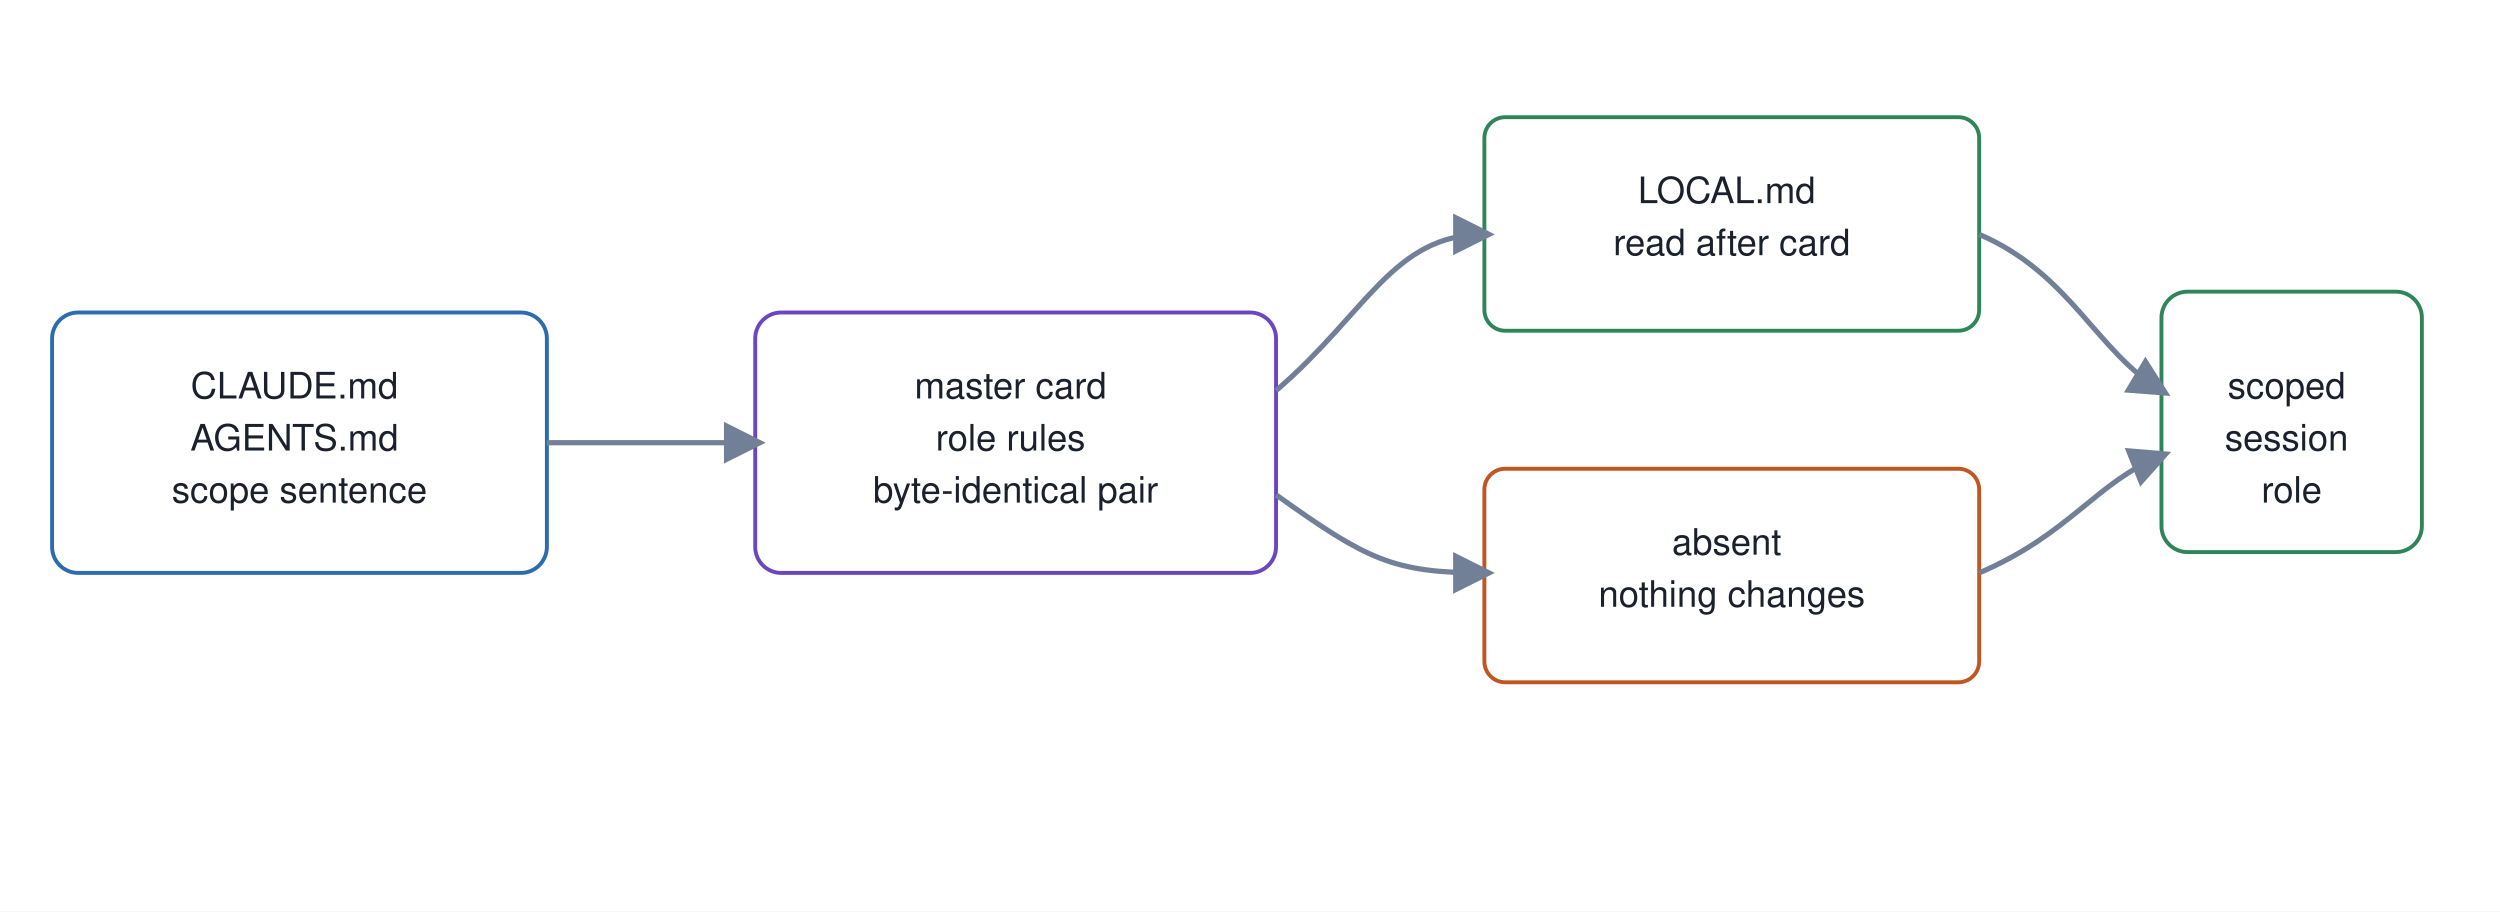
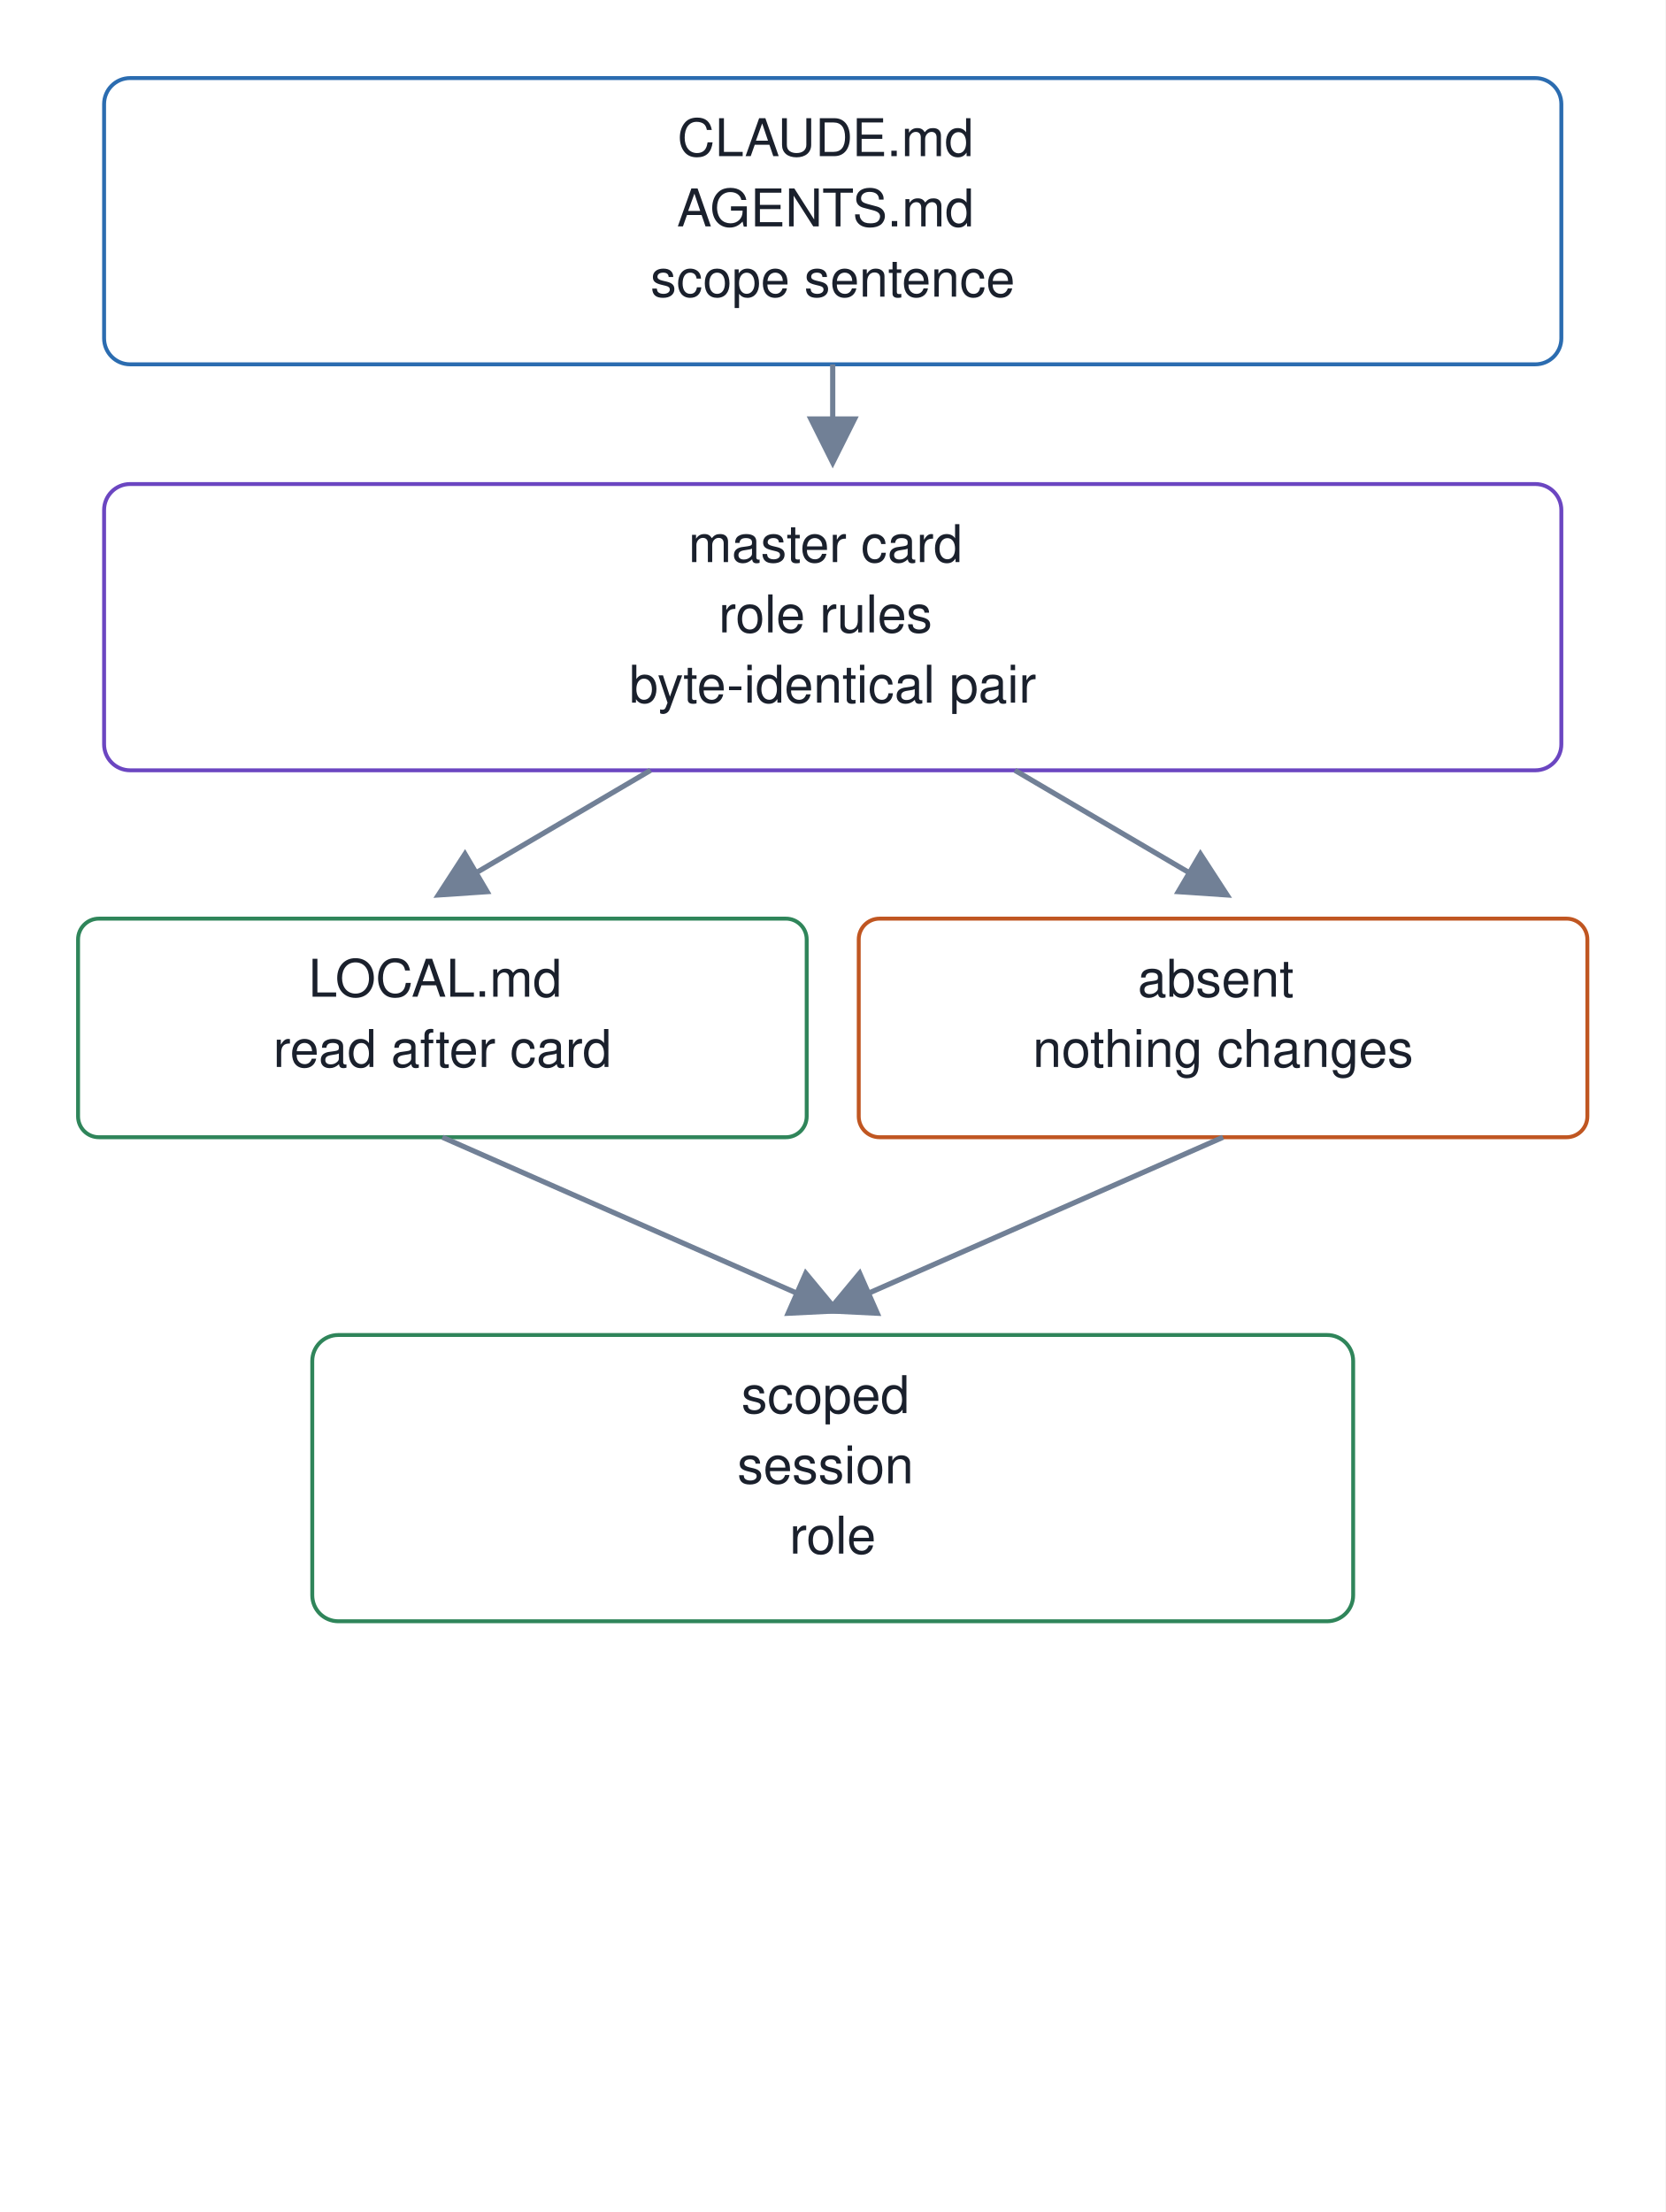
- <svg xmlns="http://www.w3.org/2000/svg" width="960" height="350" viewBox="0 0 960 350" font-family="Helvetica, Arial, sans-serif">
+ <svg xmlns="http://www.w3.org/2000/svg" width="640" height="850" viewBox="0 0 640 850" font-family="Helvetica, Arial, sans-serif">
  <defs>
-     <marker id="arrow14" markerWidth="8" markerHeight="8" refX="6" refY="4" orient="auto">
-       <path d="M0,0 L8,4 L0,8 z" fill="#718096" />
+     <marker id="arrow14" markerWidth="10" markerHeight="10" refX="8" refY="5" orient="auto">
+       <path d="M0,0 L10,5 L0,10 z" fill="#718096" />
    </marker>
  </defs>
-   <rect width="960" height="350" fill="#ffffff" />
-   <rect x="20" y="120" width="190" height="100" rx="10" fill="#ffffff" stroke="#2b6cb0" stroke-width="1.5" />
-   <text x="115" y="153" text-anchor="middle" font-size="14" fill="#1a202c">
-     <tspan x="115" dy="0">CLAUDE.md</tspan>
-     <tspan x="115" dy="20">AGENTS.md</tspan>
-     <tspan x="115" dy="20">scope sentence</tspan>
+   <rect width="640" height="850" fill="#ffffff" />
+   <rect x="40" y="30" width="560" height="110" rx="10" fill="#ffffff" stroke="#2b6cb0" stroke-width="1.5" />
+   <text x="320" y="60" text-anchor="middle" font-size="20" fill="#1a202c">
+     <tspan x="320" dy="0">CLAUDE.md</tspan>
+     <tspan x="320" dy="27">AGENTS.md</tspan>
+     <tspan x="320" dy="27">scope sentence</tspan>
  </text>
-   <rect x="290" y="120" width="200" height="100" rx="10" fill="#ffffff" stroke="#6b46c1" stroke-width="1.5" />
-   <text x="390" y="153" text-anchor="middle" font-size="14" fill="#1a202c">
-     <tspan x="390" dy="0">master card</tspan>
-     <tspan x="390" dy="20">role rules</tspan>
-     <tspan x="390" dy="20">byte-identical pair</tspan>
+   <path d="M320 140 L320 176" stroke="#718096" stroke-width="2" marker-end="url(#arrow14)" />
+   <rect x="40" y="186" width="560" height="110" rx="10" fill="#ffffff" stroke="#6b46c1" stroke-width="1.5" />
+   <text x="320" y="216" text-anchor="middle" font-size="20" fill="#1a202c">
+     <tspan x="320" dy="0">master card</tspan>
+     <tspan x="320" dy="27">role rules</tspan>
+     <tspan x="320" dy="27">byte-identical pair</tspan>
  </text>
-   <rect x="570" y="45" width="190" height="82" rx="8" fill="#ffffff" stroke="#2f855a" stroke-width="1.5" />
-   <text x="665" y="78" text-anchor="middle" font-size="14" fill="#1a202c">
-     <tspan x="665" dy="0">LOCAL.md</tspan>
-     <tspan x="665" dy="20">read after card</tspan>
+   <path d="M250 296 L170 343" fill="none" stroke="#718096" stroke-width="2" marker-end="url(#arrow14)" />
+   <path d="M390 296 L470 343" fill="none" stroke="#718096" stroke-width="2" marker-end="url(#arrow14)" />
+   <rect x="30" y="353" width="280" height="84" rx="8" fill="#ffffff" stroke="#2f855a" stroke-width="1.5" />
+   <text x="170" y="383" text-anchor="middle" font-size="20" fill="#1a202c">
+     <tspan x="170" dy="0">LOCAL.md</tspan>
+     <tspan x="170" dy="27">read after card</tspan>
  </text>
-   <rect x="570" y="180" width="190" height="82" rx="8" fill="#ffffff" stroke="#c05621" stroke-width="1.5" />
-   <text x="665" y="213" text-anchor="middle" font-size="14" fill="#1a202c">
-     <tspan x="665" dy="0">absent</tspan>
-     <tspan x="665" dy="20">nothing changes</tspan>
+   <rect x="330" y="353" width="280" height="84" rx="8" fill="#ffffff" stroke="#c05621" stroke-width="1.5" />
+   <text x="470" y="383" text-anchor="middle" font-size="20" fill="#1a202c">
+     <tspan x="470" dy="0">absent</tspan>
+     <tspan x="470" dy="27">nothing changes</tspan>
  </text>
-   <rect x="830" y="112" width="100" height="100" rx="10" fill="#ffffff" stroke="#2f855a" stroke-width="1.5" />
-   <text x="880" y="153" text-anchor="middle" font-size="14" fill="#1a202c">
-     <tspan x="880" dy="0">scoped</tspan>
-     <tspan x="880" dy="20">session</tspan>
-     <tspan x="880" dy="20">role</tspan>
+   <path d="M170 437 L320 503" fill="none" stroke="#718096" stroke-width="2" marker-end="url(#arrow14)" />
+   <path d="M470 437 L320 503" fill="none" stroke="#718096" stroke-width="2" marker-end="url(#arrow14)" />
+   <rect x="120" y="513" width="400" height="110" rx="10" fill="#ffffff" stroke="#2f855a" stroke-width="1.5" />
+   <text x="320" y="543" text-anchor="middle" font-size="20" fill="#1a202c">
+     <tspan x="320" dy="0">scoped</tspan>
+     <tspan x="320" dy="27">session</tspan>
+     <tspan x="320" dy="27">role</tspan>
  </text>
-   <path d="M210 170 L290 170" stroke="#718096" stroke-width="2" marker-end="url(#arrow14)" />
-   <path d="M490 150 C525 120 535 90 570 90" fill="none" stroke="#718096" stroke-width="2" marker-end="url(#arrow14)" />
-   <path d="M490 190 C525 215 535 220 570 220" fill="none" stroke="#718096" stroke-width="2" marker-end="url(#arrow14)" />
-   <path d="M760 90 C795 105 805 135 830 150" fill="none" stroke="#718096" stroke-width="2" marker-end="url(#arrow14)" />
-   <path d="M760 220 C795 205 805 185 830 175" fill="none" stroke="#718096" stroke-width="2" marker-end="url(#arrow14)" />
</svg>
